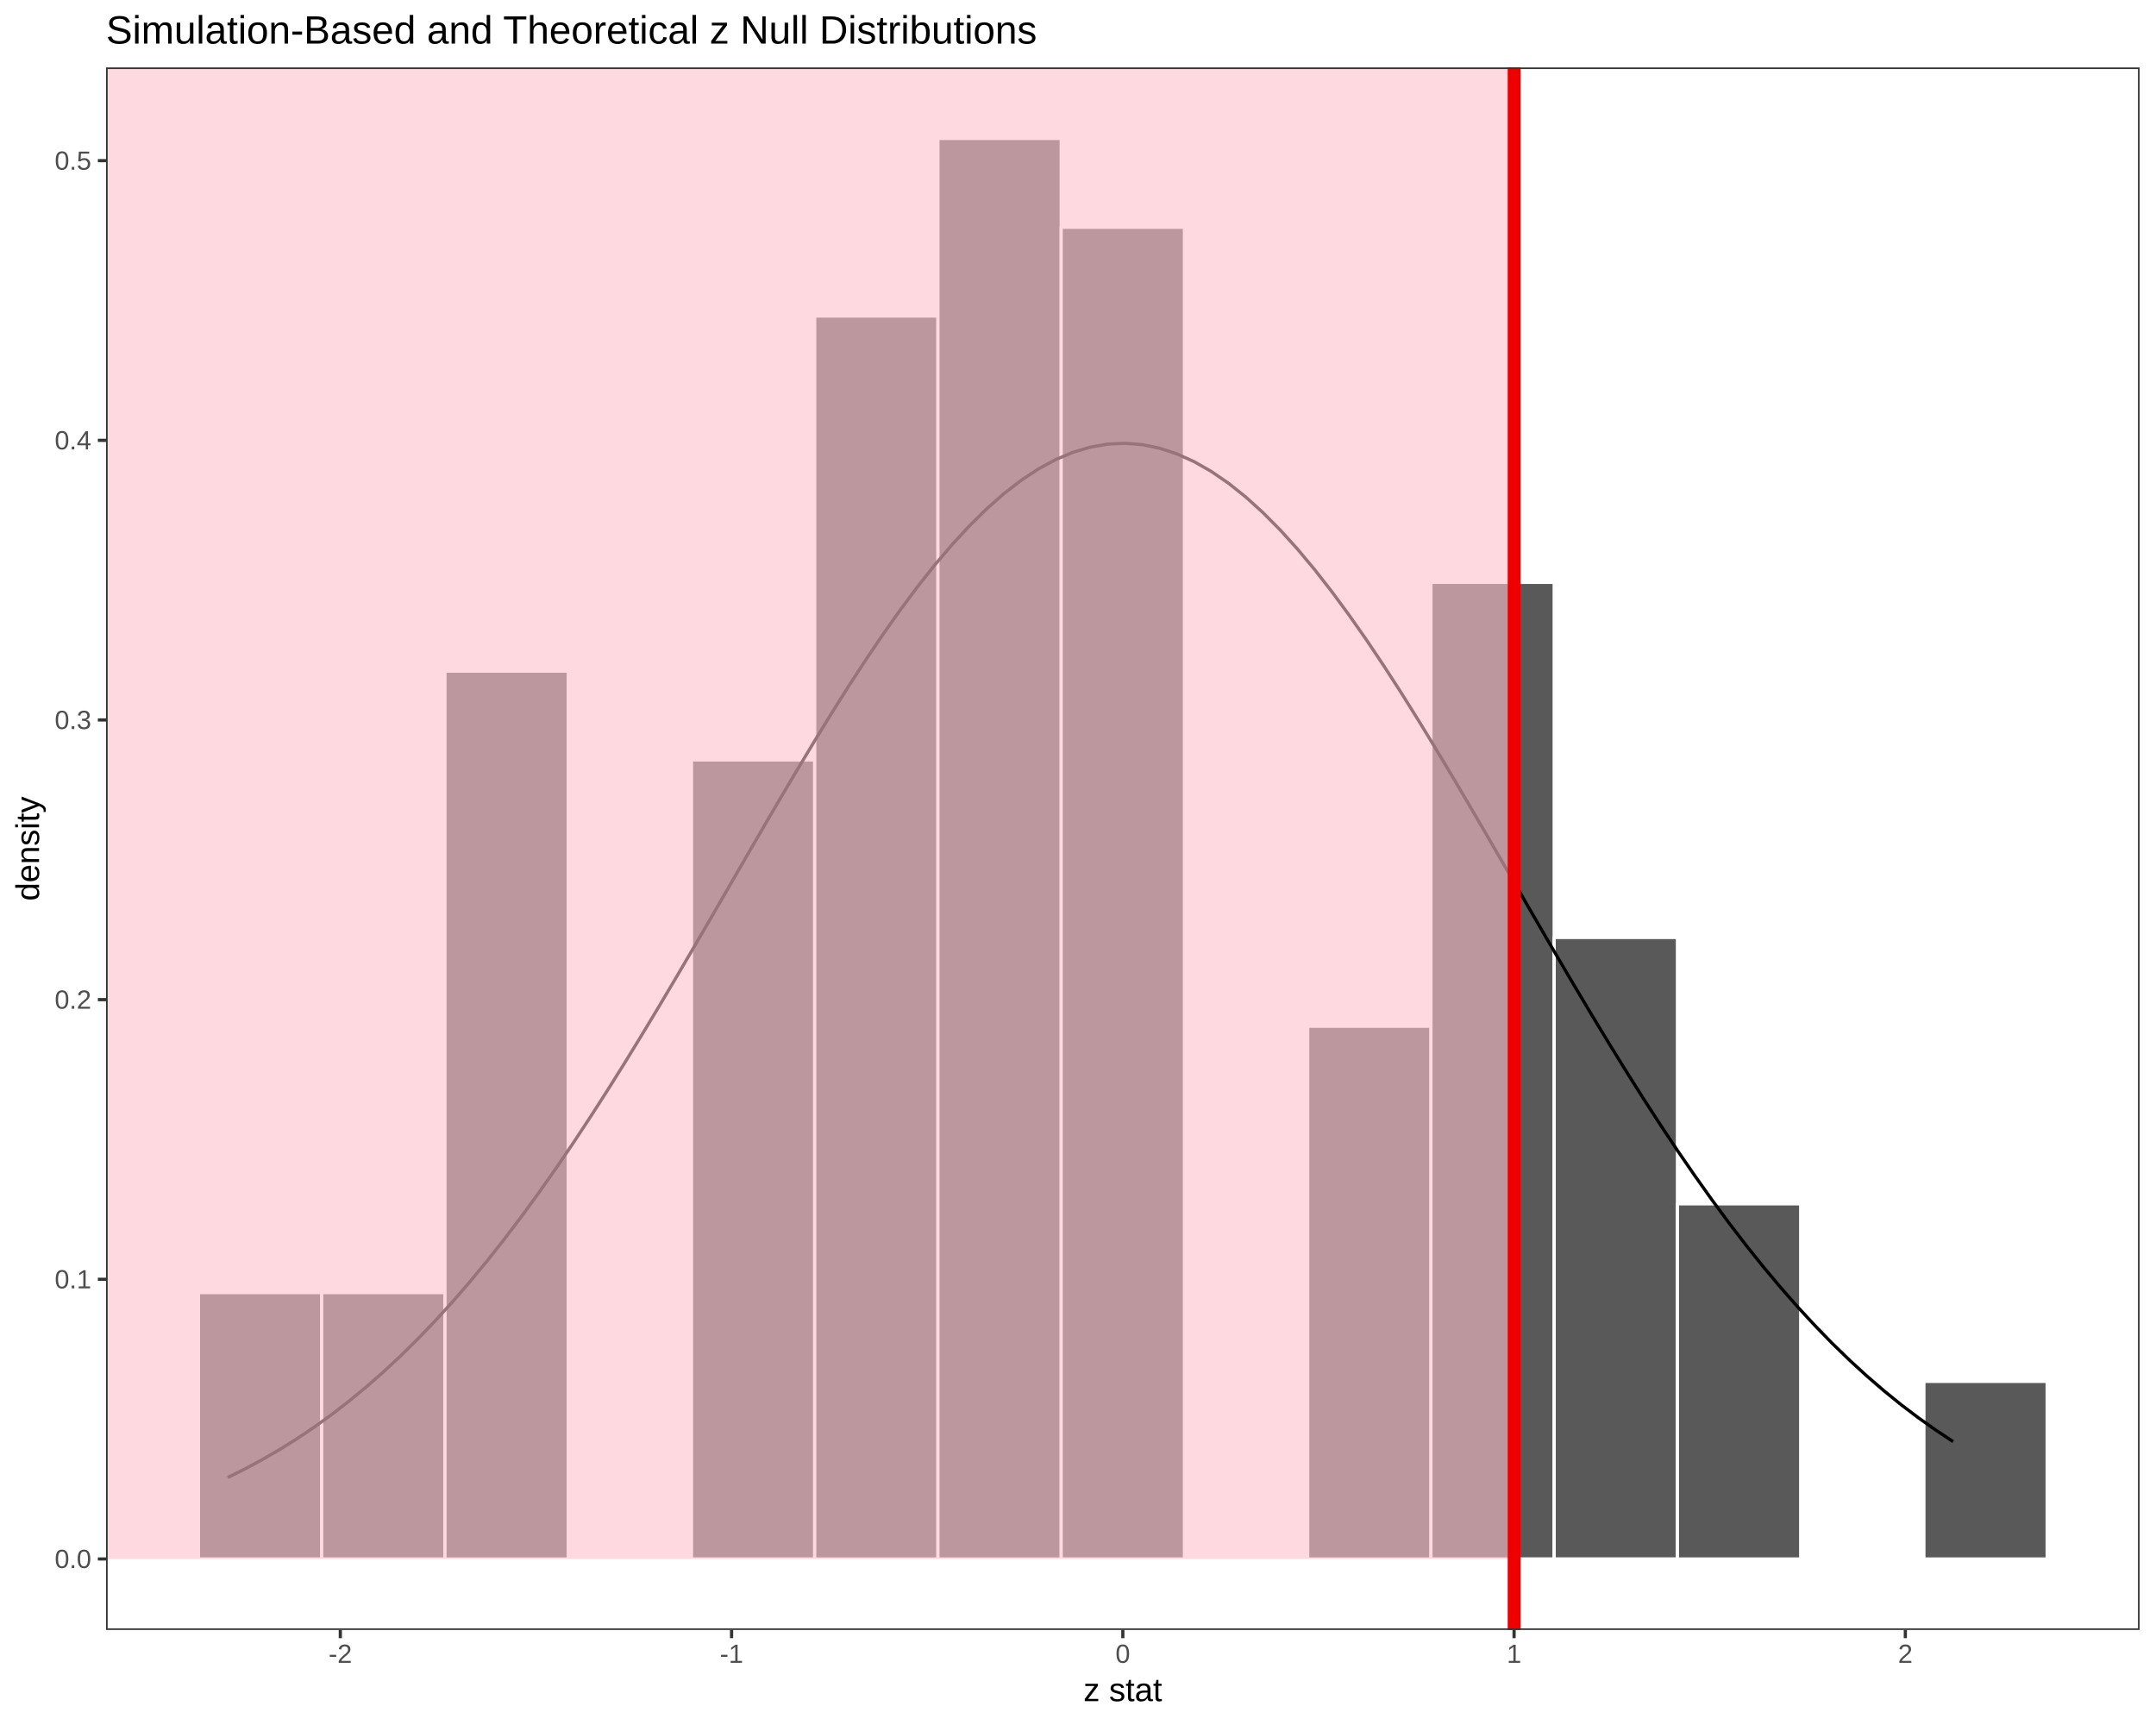
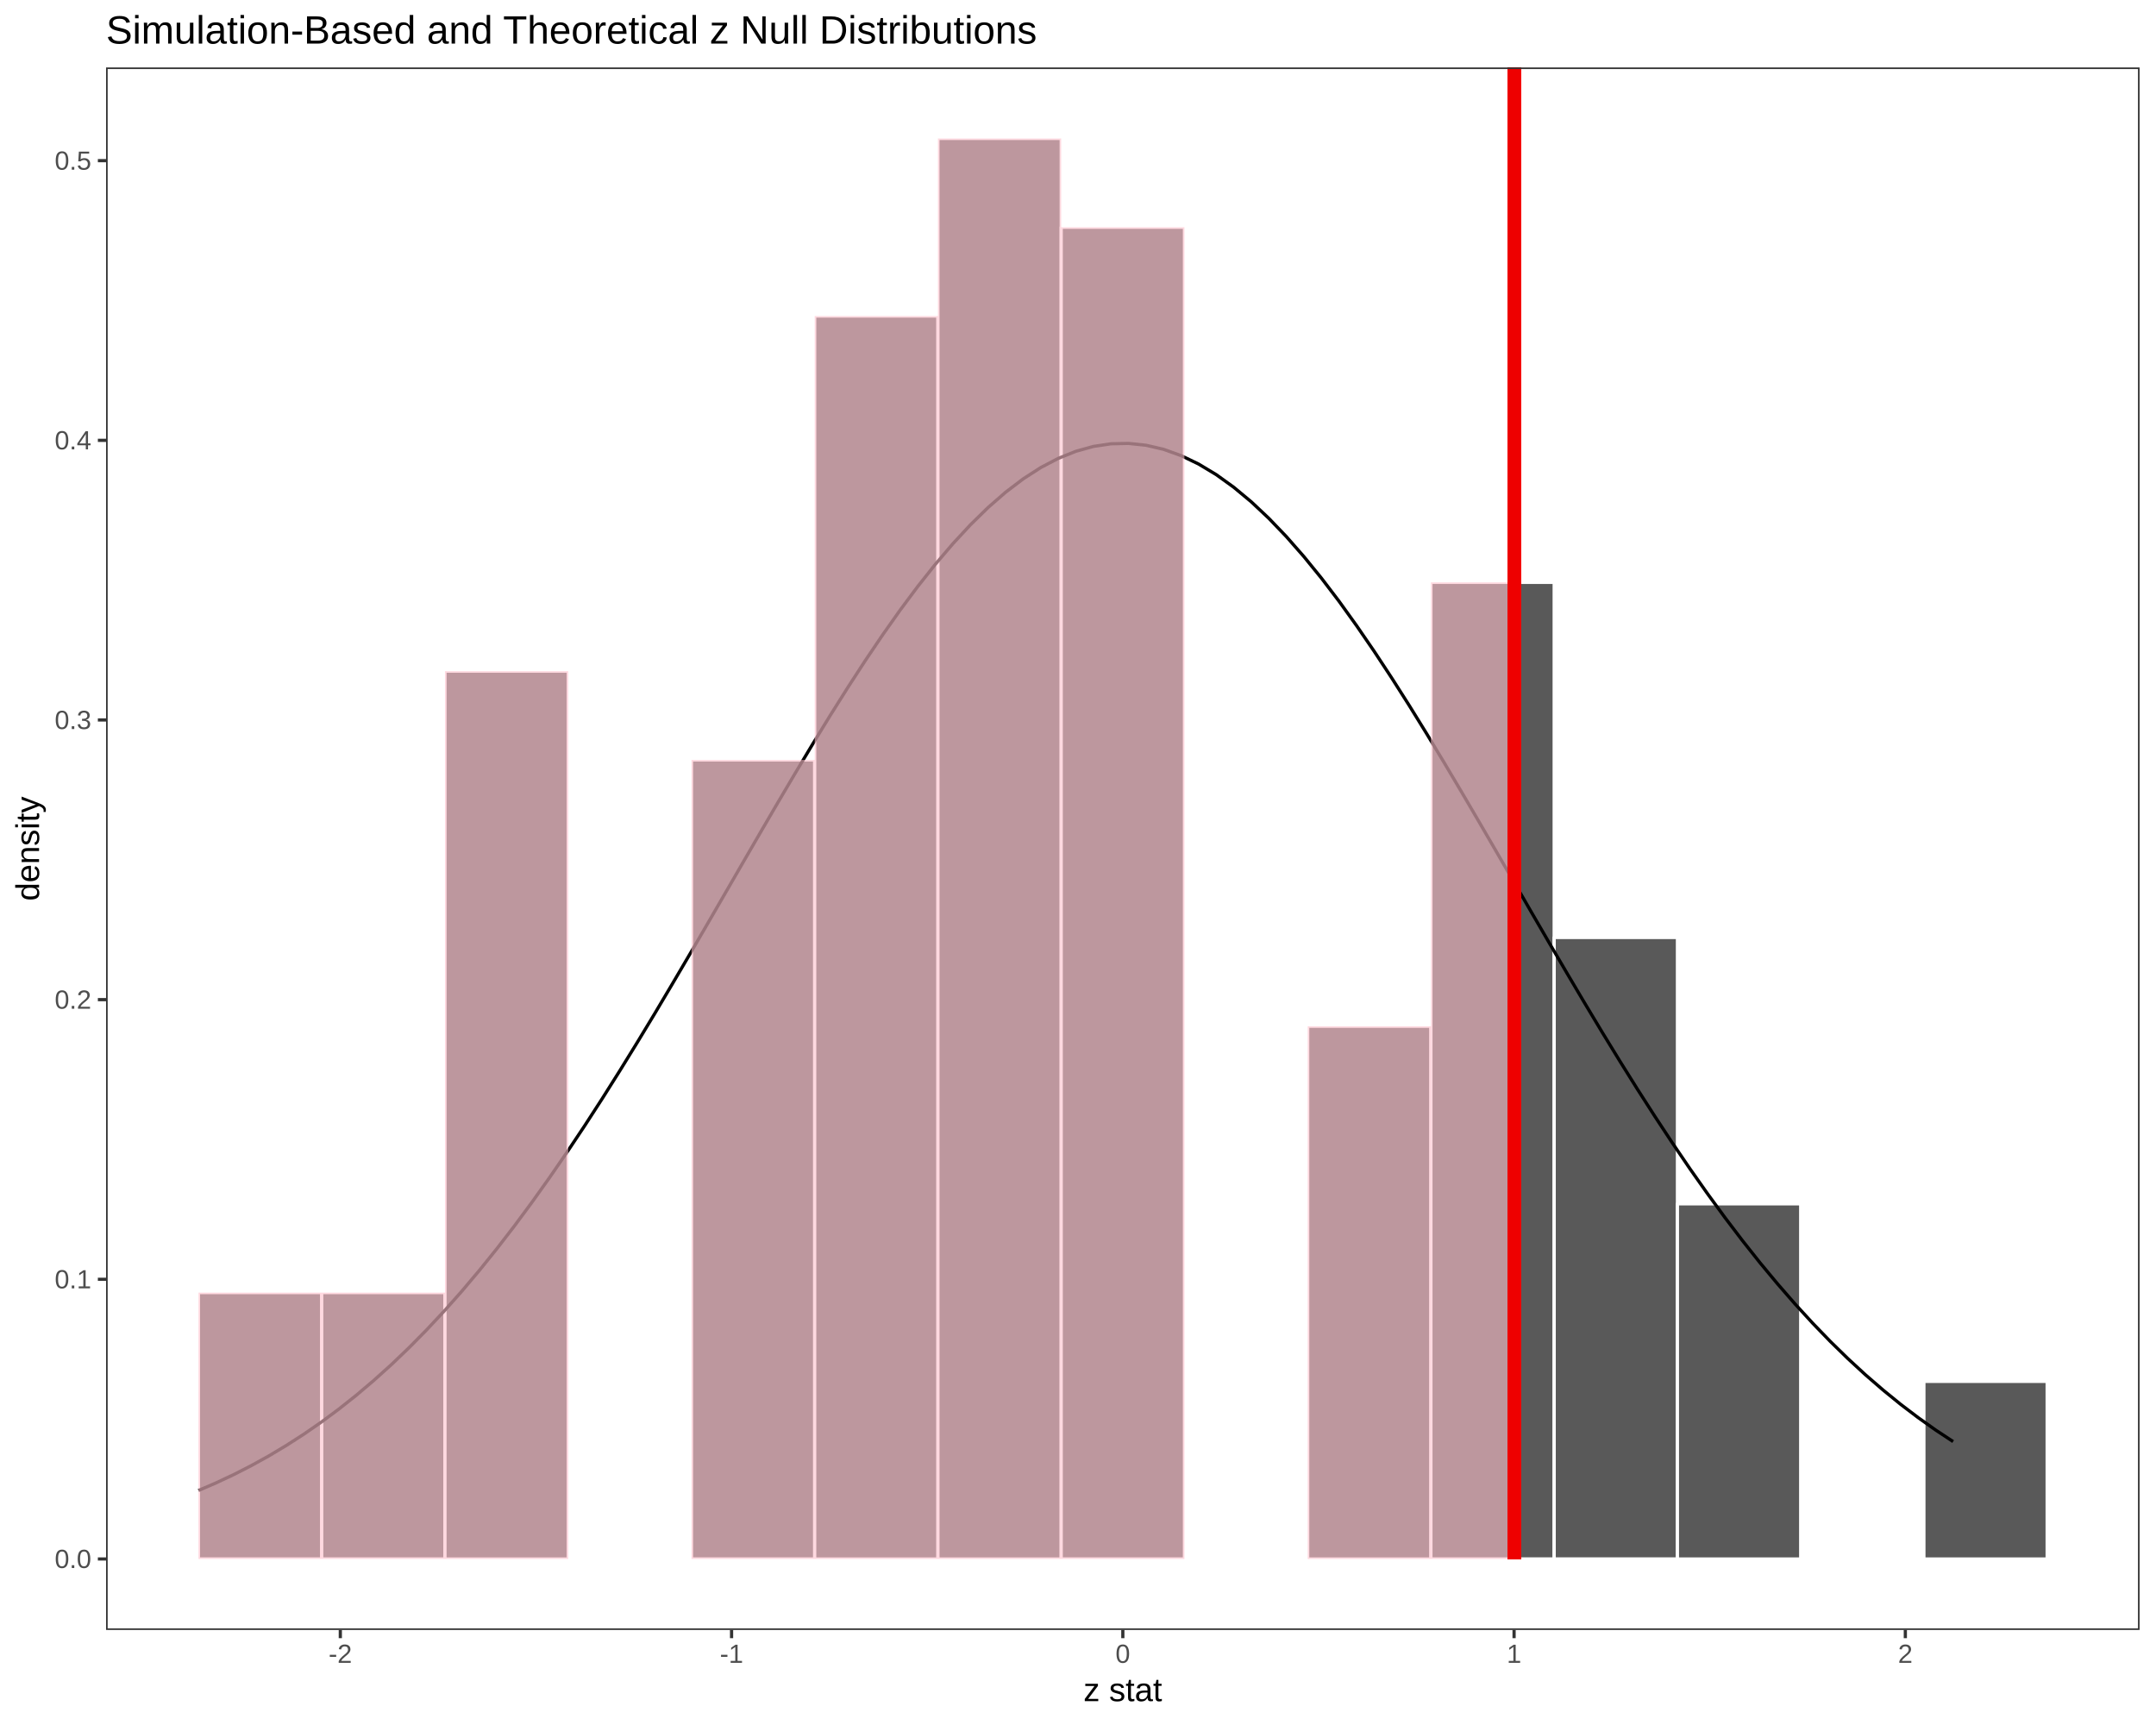
<svg xmlns="http://www.w3.org/2000/svg" viewBox="0 0 720.00 576.00">
  <defs>
    <style type="text/css">
    line, polyline, polygon, path, rect, circle {
      fill: none;
      stroke: #000000;
      stroke-linecap: round;
      stroke-linejoin: round;
      stroke-miterlimit: 10.00;
    }
  </style>
  </defs>
  <rect width="100%" height="100%" style="stroke: none; fill: #FFFFFF;" />
  <rect x="0.00" y="0.00" width="720.00" height="576.00" style="stroke-width: 1.07; stroke: #FFFFFF; fill: #FFFFFF;" />
  <defs>
    <clipPath id="cpMzUuNDJ8NzE0LjUyfDU0NC4yN3wyMi41Mg==">
      <rect x="35.42" y="22.52" width="679.10" height="521.75" />
    </clipPath>
  </defs>
  <rect x="35.42" y="22.52" width="679.10" height="521.75" style="stroke-width: 1.07; stroke: none; fill: #FFFFFF;" clip-path="url(#cpMzUuNDJ8NzE0LjUyfDU0NC4yN3wyMi41Mg==)" />
  <rect x="66.28" y="431.62" width="41.16" height="88.93" style="stroke-width: 1.07; stroke: #FFFFFF; stroke-linecap: butt; fill: #595959;" clip-path="url(#cpMzUuNDJ8NzE0LjUyfDU0NC4yN3wyMi41Mg==)" />
  <rect x="107.44" y="431.62" width="41.16" height="88.93" style="stroke-width: 1.07; stroke: #FFFFFF; stroke-linecap: butt; fill: #595959;" clip-path="url(#cpMzUuNDJ8NzE0LjUyfDU0NC4yN3wyMi41Mg==)" />
  <rect x="148.60" y="224.11" width="41.16" height="296.45" style="stroke-width: 1.07; stroke: #FFFFFF; stroke-linecap: butt; fill: #595959;" clip-path="url(#cpMzUuNDJ8NzE0LjUyfDU0NC4yN3wyMi41Mg==)" />
  <rect x="189.76" y="520.56" width="41.16" height="0.00" style="stroke-width: 1.07; stroke: #FFFFFF; stroke-linecap: butt; fill: #595959;" clip-path="url(#cpMzUuNDJ8NzE0LjUyfDU0NC4yN3wyMi41Mg==)" />
  <rect x="230.92" y="253.75" width="41.16" height="266.80" style="stroke-width: 1.07; stroke: #FFFFFF; stroke-linecap: butt; fill: #595959;" clip-path="url(#cpMzUuNDJ8NzE0LjUyfDU0NC4yN3wyMi41Mg==)" />
  <rect x="272.07" y="105.53" width="41.16" height="415.03" style="stroke-width: 1.07; stroke: #FFFFFF; stroke-linecap: butt; fill: #595959;" clip-path="url(#cpMzUuNDJ8NzE0LjUyfDU0NC4yN3wyMi41Mg==)" />
  <rect x="313.23" y="46.24" width="41.16" height="474.32" style="stroke-width: 1.07; stroke: #FFFFFF; stroke-linecap: butt; fill: #595959;" clip-path="url(#cpMzUuNDJ8NzE0LjUyfDU0NC4yN3wyMi41Mg==)" />
  <rect x="354.39" y="75.88" width="41.16" height="444.67" style="stroke-width: 1.07; stroke: #FFFFFF; stroke-linecap: butt; fill: #595959;" clip-path="url(#cpMzUuNDJ8NzE0LjUyfDU0NC4yN3wyMi41Mg==)" />
  <rect x="395.55" y="520.56" width="41.16" height="0.00" style="stroke-width: 1.07; stroke: #FFFFFF; stroke-linecap: butt; fill: #595959;" clip-path="url(#cpMzUuNDJ8NzE0LjUyfDU0NC4yN3wyMi41Mg==)" />
  <rect x="436.71" y="342.69" width="41.16" height="177.87" style="stroke-width: 1.07; stroke: #FFFFFF; stroke-linecap: butt; fill: #595959;" clip-path="url(#cpMzUuNDJ8NzE0LjUyfDU0NC4yN3wyMi41Mg==)" />
  <rect x="477.86" y="194.46" width="41.16" height="326.09" style="stroke-width: 1.07; stroke: #FFFFFF; stroke-linecap: butt; fill: #595959;" clip-path="url(#cpMzUuNDJ8NzE0LjUyfDU0NC4yN3wyMi41Mg==)" />
  <rect x="519.02" y="313.04" width="41.16" height="207.51" style="stroke-width: 1.07; stroke: #FFFFFF; stroke-linecap: butt; fill: #595959;" clip-path="url(#cpMzUuNDJ8NzE0LjUyfDU0NC4yN3wyMi41Mg==)" />
  <rect x="560.18" y="401.98" width="41.16" height="118.58" style="stroke-width: 1.07; stroke: #FFFFFF; stroke-linecap: butt; fill: #595959;" clip-path="url(#cpMzUuNDJ8NzE0LjUyfDU0NC4yN3wyMi41Mg==)" />
  <rect x="601.34" y="520.56" width="41.16" height="0.00" style="stroke-width: 1.07; stroke: #FFFFFF; stroke-linecap: butt; fill: #595959;" clip-path="url(#cpMzUuNDJ8NzE0LjUyfDU0NC4yN3wyMi41Mg==)" />
  <rect x="642.49" y="461.27" width="41.16" height="59.29" style="stroke-width: 1.07; stroke: #FFFFFF; stroke-linecap: butt; fill: #595959;" clip-path="url(#cpMzUuNDJ8NzE0LjUyfDU0NC4yN3wyMi41Mg==)" />
-   <polyline points="76.04,493.36 81.80,490.50 87.56,487.40 93.32,484.06 99.09,480.46 104.85,476.59 110.61,472.44 116.37,468.00 122.13,463.27 127.90,458.22 133.66,452.87 139.42,447.19 145.18,441.20 150.95,434.89 156.71,428.25 162.47,421.29 168.23,414.01 173.99,406.42 179.76,398.53 185.52,390.34 191.28,381.88 197.04,373.15 202.80,364.18 208.57,354.99 214.33,345.59 220.09,336.03 225.85,326.31 231.61,316.48 237.38,306.58 243.14,296.62 248.90,286.66 254.66,276.73 260.42,266.87 266.19,257.13 271.95,247.55 277.71,238.16 283.47,229.02 289.24,220.17 295.00,211.65 300.76,203.51 306.52,195.78 312.28,188.52 318.05,181.75 323.81,175.51 329.57,169.84 335.33,164.77 341.09,160.33 346.86,156.54 352.62,153.43 358.38,151.01 364.14,149.30 369.90,148.30 375.67,148.02 381.43,148.47 387.19,149.65 392.95,151.53 398.72,154.12 404.48,157.40 410.24,161.35 416.00,165.94 421.76,171.16 427.53,176.97 433.29,183.34 439.05,190.23 444.81,197.62 450.57,205.45 456.34,213.68 462.10,222.29 467.86,231.21 473.62,240.42 479.38,249.85 485.15,259.48 490.91,269.26 496.67,279.13 502.43,289.08 508.20,299.04 513.96,308.98 519.72,318.88 525.48,328.68 531.24,338.36 537.01,347.89 542.77,357.24 548.53,366.38 554.29,375.29 560.05,383.96 565.82,392.35 571.58,400.47 577.34,408.29 583.10,415.80 588.86,423.00 594.63,429.89 600.39,436.45 606.15,442.68 611.91,448.60 617.67,454.19 623.44,459.47 629.20,464.44 634.96,469.11 640.72,473.47 646.49,477.55 652.25,481.36 " style="stroke-width: 1.07; stroke-linecap: butt;" clip-path="url(#cpMzUuNDJ8NzE0LjUyfDU0NC4yN3wyMi41Mg==)" />
-   <rect x="35.42" y="22.52" width="470.21" height="498.03" style="stroke-width: 1.07; stroke: none; stroke-linecap: butt; fill: #FFC0CB; fill-opacity: 0.60;" clip-path="url(#cpMzUuNDJ8NzE0LjUyfDU0NC4yN3wyMi41Mg==)" />
-   <line x1="505.63" y1="544.27" x2="505.63" y2="22.52" style="stroke-width: 4.27; stroke: #EE0000; stroke-linecap: butt;" clip-path="url(#cpMzUuNDJ8NzE0LjUyfDU0NC4yN3wyMi41Mg==)" />
+   <polyline points="66.28,497.69 72.14,495.16 78.00,492.41 83.86,489.42 89.72,486.18 95.58,482.68 101.44,478.91 107.30,474.86 113.16,470.51 119.02,465.86 124.88,460.90 130.74,455.62 136.60,450.01 142.46,444.07 148.32,437.80 154.18,431.20 160.04,424.26 165.90,416.99 171.76,409.40 177.62,401.49 183.48,393.27 189.34,384.76 195.20,375.98 201.06,366.93 206.92,357.64 212.78,348.14 218.64,338.46 224.49,328.61 230.35,318.64 236.21,308.58 242.07,298.46 247.93,288.33 253.79,278.23 259.65,268.19 265.51,258.27 271.37,248.50 277.23,238.93 283.09,229.62 288.95,220.60 294.81,211.92 300.67,203.63 306.53,195.77 312.39,188.39 318.25,181.52 324.11,175.20 329.97,169.47 335.83,164.36 341.69,159.91 347.55,156.13 353.41,153.06 359.27,150.70 365.13,149.07 370.99,148.19 376.84,148.06 382.70,148.67 388.56,150.03 394.42,152.13 400.28,154.95 406.14,158.47 412.00,162.69 417.86,167.56 423.72,173.07 429.58,179.18 435.44,185.86 441.30,193.06 447.16,200.75 453.02,208.90 458.88,217.44 464.74,226.34 470.60,235.55 476.46,245.03 482.32,254.73 488.18,264.61 494.04,274.61 499.90,284.70 505.76,294.82 511.62,304.95 517.48,315.03 523.34,325.04 529.20,334.94 535.05,344.68 540.91,354.25 546.77,363.62 552.63,372.75 558.49,381.64 564.35,390.25 570.21,398.57 576.07,406.59 581.93,414.30 587.79,421.69 593.65,428.74 599.51,435.47 605.37,441.86 611.23,447.92 617.09,453.64 622.95,459.04 628.81,464.11 634.67,468.88 640.53,473.33 646.39,477.49 652.25,481.36 " style="stroke-width: 1.07; stroke-linecap: butt;" clip-path="url(#cpMzUuNDJ8NzE0LjUyfDU0NC4yN3wyMi41Mg==)" />
+   <polygon points="66.28,520.56 66.29,431.62 107.44,431.62 107.44,520.56 107.44,520.56 107.44,431.62 148.60,431.62 148.60,520.56 148.60,520.56 148.60,224.11 189.76,224.11 189.76,520.56 189.76,520.56 189.76,520.56 230.92,520.56 230.92,520.56 230.92,520.56 230.92,253.75 272.07,253.75 272.07,520.56 272.07,520.56 272.07,105.53 313.23,105.53 313.23,520.56 313.23,520.56 313.23,46.24 354.39,46.24 354.39,520.56 354.39,520.56 354.39,75.88 395.55,75.88 395.55,520.56 395.55,520.56 395.55,520.56 436.70,520.56 436.71,520.56 436.71,520.56 436.71,342.69 477.86,342.69 477.86,520.56 477.86,520.56 477.86,194.46 505.63,194.46 505.63,520.56 477.86,520.56 477.86,520.56 477.86,520.56 477.86,520.56 436.71,520.56 436.71,520.56 436.71,520.56 436.70,520.56 395.55,520.56 395.55,520.56 395.55,520.56 395.55,520.56 354.39,520.56 354.39,520.56 354.39,520.56 354.39,520.56 313.23,520.56 313.23,520.56 313.23,520.56 313.23,520.56 272.07,520.56 272.07,520.56 272.07,520.56 272.07,520.56 230.92,520.56 230.92,520.56 230.92,520.56 230.92,520.56 189.76,520.56 189.76,520.56 189.76,520.56 189.76,520.56 148.60,520.56 148.60,520.56 148.60,520.56 148.60,520.56 107.44,520.56 107.44,520.56 107.44,520.56 107.44,520.56 66.29,520.56 66.28,520.56 " style="stroke-width: 1.07; stroke: none; fill: #FFC0CB; fill-opacity: 0.60;" clip-path="url(#cpMzUuNDJ8NzE0LjUyfDU0NC4yN3wyMi41Mg==)" />
+   <line x1="505.63" y1="520.56" x2="505.63" y2="22.52" style="stroke-width: 4.27; stroke: #EE0000; stroke-linecap: butt;" clip-path="url(#cpMzUuNDJ8NzE0LjUyfDU0NC4yN3wyMi41Mg==)" />
+   <line x1="505.63" y1="520.56" x2="505.63" y2="22.52" style="stroke-width: 4.27; stroke: #EE0000; stroke-linecap: butt;" clip-path="url(#cpMzUuNDJ8NzE0LjUyfDU0NC4yN3wyMi41Mg==)" />
+   <line x1="505.63" y1="520.56" x2="505.63" y2="22.52" style="stroke-width: 4.27; stroke: #EE0000; stroke-linecap: butt;" clip-path="url(#cpMzUuNDJ8NzE0LjUyfDU0NC4yN3wyMi41Mg==)" />
+   <line x1="505.63" y1="520.56" x2="505.63" y2="22.52" style="stroke-width: 4.27; stroke: #EE0000; stroke-linecap: butt;" clip-path="url(#cpMzUuNDJ8NzE0LjUyfDU0NC4yN3wyMi41Mg==)" />
+   <line x1="505.63" y1="520.56" x2="505.63" y2="22.52" style="stroke-width: 4.27; stroke: #EE0000; stroke-linecap: butt;" clip-path="url(#cpMzUuNDJ8NzE0LjUyfDU0NC4yN3wyMi41Mg==)" />
+   <line x1="505.63" y1="520.56" x2="505.63" y2="22.52" style="stroke-width: 4.27; stroke: #EE0000; stroke-linecap: butt;" clip-path="url(#cpMzUuNDJ8NzE0LjUyfDU0NC4yN3wyMi41Mg==)" />
+   <line x1="505.63" y1="520.56" x2="505.63" y2="22.52" style="stroke-width: 4.27; stroke: #EE0000; stroke-linecap: butt;" clip-path="url(#cpMzUuNDJ8NzE0LjUyfDU0NC4yN3wyMi41Mg==)" />
+   <line x1="505.63" y1="520.56" x2="505.63" y2="22.52" style="stroke-width: 4.27; stroke: #EE0000; stroke-linecap: butt;" clip-path="url(#cpMzUuNDJ8NzE0LjUyfDU0NC4yN3wyMi41Mg==)" />
+   <line x1="505.63" y1="520.56" x2="505.63" y2="22.52" style="stroke-width: 4.27; stroke: #EE0000; stroke-linecap: butt;" clip-path="url(#cpMzUuNDJ8NzE0LjUyfDU0NC4yN3wyMi41Mg==)" />
+   <line x1="505.63" y1="520.56" x2="505.63" y2="22.52" style="stroke-width: 4.27; stroke: #EE0000; stroke-linecap: butt;" clip-path="url(#cpMzUuNDJ8NzE0LjUyfDU0NC4yN3wyMi41Mg==)" />
+   <line x1="505.63" y1="520.56" x2="505.63" y2="22.52" style="stroke-width: 4.27; stroke: #EE0000; stroke-linecap: butt;" clip-path="url(#cpMzUuNDJ8NzE0LjUyfDU0NC4yN3wyMi41Mg==)" />
+   <line x1="505.63" y1="520.56" x2="505.63" y2="22.52" style="stroke-width: 4.27; stroke: #EE0000; stroke-linecap: butt;" clip-path="url(#cpMzUuNDJ8NzE0LjUyfDU0NC4yN3wyMi41Mg==)" />
+   <line x1="505.63" y1="520.56" x2="505.63" y2="22.52" style="stroke-width: 4.27; stroke: #EE0000; stroke-linecap: butt;" clip-path="url(#cpMzUuNDJ8NzE0LjUyfDU0NC4yN3wyMi41Mg==)" />
+   <line x1="505.63" y1="520.56" x2="505.63" y2="22.52" style="stroke-width: 4.27; stroke: #EE0000; stroke-linecap: butt;" clip-path="url(#cpMzUuNDJ8NzE0LjUyfDU0NC4yN3wyMi41Mg==)" />
+   <line x1="505.63" y1="520.56" x2="505.63" y2="22.52" style="stroke-width: 4.27; stroke: #EE0000; stroke-linecap: butt;" clip-path="url(#cpMzUuNDJ8NzE0LjUyfDU0NC4yN3wyMi41Mg==)" />
+   <line x1="505.63" y1="520.56" x2="505.63" y2="22.52" style="stroke-width: 4.27; stroke: #EE0000; stroke-linecap: butt;" clip-path="url(#cpMzUuNDJ8NzE0LjUyfDU0NC4yN3wyMi41Mg==)" />
+   <line x1="505.63" y1="520.56" x2="505.63" y2="22.52" style="stroke-width: 4.27; stroke: #EE0000; stroke-linecap: butt;" clip-path="url(#cpMzUuNDJ8NzE0LjUyfDU0NC4yN3wyMi41Mg==)" />
+   <line x1="505.63" y1="520.56" x2="505.63" y2="22.52" style="stroke-width: 4.27; stroke: #EE0000; stroke-linecap: butt;" clip-path="url(#cpMzUuNDJ8NzE0LjUyfDU0NC4yN3wyMi41Mg==)" />
+   <line x1="505.63" y1="520.56" x2="505.63" y2="22.52" style="stroke-width: 4.27; stroke: #EE0000; stroke-linecap: butt;" clip-path="url(#cpMzUuNDJ8NzE0LjUyfDU0NC4yN3wyMi41Mg==)" />
+   <line x1="505.63" y1="520.56" x2="505.63" y2="22.52" style="stroke-width: 4.27; stroke: #EE0000; stroke-linecap: butt;" clip-path="url(#cpMzUuNDJ8NzE0LjUyfDU0NC4yN3wyMi41Mg==)" />
+   <line x1="505.63" y1="520.56" x2="505.63" y2="22.52" style="stroke-width: 4.27; stroke: #EE0000; stroke-linecap: butt;" clip-path="url(#cpMzUuNDJ8NzE0LjUyfDU0NC4yN3wyMi41Mg==)" />
+   <line x1="505.63" y1="520.56" x2="505.63" y2="22.52" style="stroke-width: 4.27; stroke: #EE0000; stroke-linecap: butt;" clip-path="url(#cpMzUuNDJ8NzE0LjUyfDU0NC4yN3wyMi41Mg==)" />
+   <line x1="505.63" y1="520.56" x2="505.63" y2="22.52" style="stroke-width: 4.27; stroke: #EE0000; stroke-linecap: butt;" clip-path="url(#cpMzUuNDJ8NzE0LjUyfDU0NC4yN3wyMi41Mg==)" />
+   <line x1="505.63" y1="520.56" x2="505.63" y2="22.52" style="stroke-width: 4.27; stroke: #EE0000; stroke-linecap: butt;" clip-path="url(#cpMzUuNDJ8NzE0LjUyfDU0NC4yN3wyMi41Mg==)" />
+   <line x1="505.63" y1="520.56" x2="505.63" y2="22.52" style="stroke-width: 4.27; stroke: #EE0000; stroke-linecap: butt;" clip-path="url(#cpMzUuNDJ8NzE0LjUyfDU0NC4yN3wyMi41Mg==)" />
+   <line x1="505.63" y1="520.56" x2="505.63" y2="22.52" style="stroke-width: 4.27; stroke: #EE0000; stroke-linecap: butt;" clip-path="url(#cpMzUuNDJ8NzE0LjUyfDU0NC4yN3wyMi41Mg==)" />
+   <line x1="505.63" y1="520.56" x2="505.63" y2="22.52" style="stroke-width: 4.27; stroke: #EE0000; stroke-linecap: butt;" clip-path="url(#cpMzUuNDJ8NzE0LjUyfDU0NC4yN3wyMi41Mg==)" />
+   <line x1="505.63" y1="520.56" x2="505.63" y2="22.52" style="stroke-width: 4.27; stroke: #EE0000; stroke-linecap: butt;" clip-path="url(#cpMzUuNDJ8NzE0LjUyfDU0NC4yN3wyMi41Mg==)" />
+   <line x1="505.63" y1="520.56" x2="505.63" y2="22.52" style="stroke-width: 4.27; stroke: #EE0000; stroke-linecap: butt;" clip-path="url(#cpMzUuNDJ8NzE0LjUyfDU0NC4yN3wyMi41Mg==)" />
+   <line x1="505.63" y1="520.56" x2="505.63" y2="22.52" style="stroke-width: 4.27; stroke: #EE0000; stroke-linecap: butt;" clip-path="url(#cpMzUuNDJ8NzE0LjUyfDU0NC4yN3wyMi41Mg==)" />
+   <line x1="505.63" y1="520.56" x2="505.63" y2="22.52" style="stroke-width: 4.27; stroke: #EE0000; stroke-linecap: butt;" clip-path="url(#cpMzUuNDJ8NzE0LjUyfDU0NC4yN3wyMi41Mg==)" />
+   <line x1="505.63" y1="520.56" x2="505.63" y2="22.52" style="stroke-width: 4.27; stroke: #EE0000; stroke-linecap: butt;" clip-path="url(#cpMzUuNDJ8NzE0LjUyfDU0NC4yN3wyMi41Mg==)" />
+   <line x1="505.63" y1="520.56" x2="505.63" y2="22.52" style="stroke-width: 4.27; stroke: #EE0000; stroke-linecap: butt;" clip-path="url(#cpMzUuNDJ8NzE0LjUyfDU0NC4yN3wyMi41Mg==)" />
+   <line x1="505.63" y1="520.56" x2="505.63" y2="22.52" style="stroke-width: 4.27; stroke: #EE0000; stroke-linecap: butt;" clip-path="url(#cpMzUuNDJ8NzE0LjUyfDU0NC4yN3wyMi41Mg==)" />
+   <line x1="505.63" y1="520.56" x2="505.63" y2="22.52" style="stroke-width: 4.27; stroke: #EE0000; stroke-linecap: butt;" clip-path="url(#cpMzUuNDJ8NzE0LjUyfDU0NC4yN3wyMi41Mg==)" />
+   <line x1="505.63" y1="520.56" x2="505.63" y2="22.52" style="stroke-width: 4.27; stroke: #EE0000; stroke-linecap: butt;" clip-path="url(#cpMzUuNDJ8NzE0LjUyfDU0NC4yN3wyMi41Mg==)" />
+   <line x1="505.63" y1="520.56" x2="505.63" y2="22.52" style="stroke-width: 4.27; stroke: #EE0000; stroke-linecap: butt;" clip-path="url(#cpMzUuNDJ8NzE0LjUyfDU0NC4yN3wyMi41Mg==)" />
+   <line x1="505.63" y1="520.56" x2="505.63" y2="22.52" style="stroke-width: 4.27; stroke: #EE0000; stroke-linecap: butt;" clip-path="url(#cpMzUuNDJ8NzE0LjUyfDU0NC4yN3wyMi41Mg==)" />
+   <line x1="505.63" y1="520.56" x2="505.63" y2="22.52" style="stroke-width: 4.27; stroke: #EE0000; stroke-linecap: butt;" clip-path="url(#cpMzUuNDJ8NzE0LjUyfDU0NC4yN3wyMi41Mg==)" />
+   <line x1="505.63" y1="520.56" x2="505.63" y2="22.52" style="stroke-width: 4.27; stroke: #EE0000; stroke-linecap: butt;" clip-path="url(#cpMzUuNDJ8NzE0LjUyfDU0NC4yN3wyMi41Mg==)" />
+   <line x1="505.63" y1="520.56" x2="505.63" y2="22.52" style="stroke-width: 4.27; stroke: #EE0000; stroke-linecap: butt;" clip-path="url(#cpMzUuNDJ8NzE0LjUyfDU0NC4yN3wyMi41Mg==)" />
+   <line x1="505.63" y1="520.56" x2="505.63" y2="22.52" style="stroke-width: 4.27; stroke: #EE0000; stroke-linecap: butt;" clip-path="url(#cpMzUuNDJ8NzE0LjUyfDU0NC4yN3wyMi41Mg==)" />
+   <line x1="505.63" y1="520.56" x2="505.63" y2="22.52" style="stroke-width: 4.27; stroke: #EE0000; stroke-linecap: butt;" clip-path="url(#cpMzUuNDJ8NzE0LjUyfDU0NC4yN3wyMi41Mg==)" />
+   <line x1="505.63" y1="520.56" x2="505.63" y2="22.52" style="stroke-width: 4.27; stroke: #EE0000; stroke-linecap: butt;" clip-path="url(#cpMzUuNDJ8NzE0LjUyfDU0NC4yN3wyMi41Mg==)" />
+   <line x1="505.63" y1="520.56" x2="505.63" y2="22.52" style="stroke-width: 4.27; stroke: #EE0000; stroke-linecap: butt;" clip-path="url(#cpMzUuNDJ8NzE0LjUyfDU0NC4yN3wyMi41Mg==)" />
+   <line x1="505.63" y1="520.56" x2="505.63" y2="22.52" style="stroke-width: 4.27; stroke: #EE0000; stroke-linecap: butt;" clip-path="url(#cpMzUuNDJ8NzE0LjUyfDU0NC4yN3wyMi41Mg==)" />
+   <line x1="505.63" y1="520.56" x2="505.63" y2="22.52" style="stroke-width: 4.27; stroke: #EE0000; stroke-linecap: butt;" clip-path="url(#cpMzUuNDJ8NzE0LjUyfDU0NC4yN3wyMi41Mg==)" />
+   <line x1="505.63" y1="520.56" x2="505.63" y2="22.52" style="stroke-width: 4.27; stroke: #EE0000; stroke-linecap: butt;" clip-path="url(#cpMzUuNDJ8NzE0LjUyfDU0NC4yN3wyMi41Mg==)" />
+   <line x1="505.63" y1="520.56" x2="505.63" y2="22.52" style="stroke-width: 4.27; stroke: #EE0000; stroke-linecap: butt;" clip-path="url(#cpMzUuNDJ8NzE0LjUyfDU0NC4yN3wyMi41Mg==)" />
+   <line x1="505.63" y1="520.56" x2="505.63" y2="22.52" style="stroke-width: 4.27; stroke: #EE0000; stroke-linecap: butt;" clip-path="url(#cpMzUuNDJ8NzE0LjUyfDU0NC4yN3wyMi41Mg==)" />
+   <line x1="505.63" y1="520.56" x2="505.63" y2="22.52" style="stroke-width: 4.27; stroke: #EE0000; stroke-linecap: butt;" clip-path="url(#cpMzUuNDJ8NzE0LjUyfDU0NC4yN3wyMi41Mg==)" />
+   <line x1="505.63" y1="520.56" x2="505.63" y2="22.52" style="stroke-width: 4.27; stroke: #EE0000; stroke-linecap: butt;" clip-path="url(#cpMzUuNDJ8NzE0LjUyfDU0NC4yN3wyMi41Mg==)" />
+   <line x1="505.63" y1="520.56" x2="505.63" y2="22.52" style="stroke-width: 4.27; stroke: #EE0000; stroke-linecap: butt;" clip-path="url(#cpMzUuNDJ8NzE0LjUyfDU0NC4yN3wyMi41Mg==)" />
+   <line x1="505.63" y1="520.56" x2="505.63" y2="22.52" style="stroke-width: 4.27; stroke: #EE0000; stroke-linecap: butt;" clip-path="url(#cpMzUuNDJ8NzE0LjUyfDU0NC4yN3wyMi41Mg==)" />
+   <line x1="505.63" y1="520.56" x2="505.63" y2="22.52" style="stroke-width: 4.27; stroke: #EE0000; stroke-linecap: butt;" clip-path="url(#cpMzUuNDJ8NzE0LjUyfDU0NC4yN3wyMi41Mg==)" />
+   <line x1="505.63" y1="520.56" x2="505.63" y2="22.52" style="stroke-width: 4.27; stroke: #EE0000; stroke-linecap: butt;" clip-path="url(#cpMzUuNDJ8NzE0LjUyfDU0NC4yN3wyMi41Mg==)" />
+   <line x1="505.63" y1="520.56" x2="505.63" y2="22.52" style="stroke-width: 4.27; stroke: #EE0000; stroke-linecap: butt;" clip-path="url(#cpMzUuNDJ8NzE0LjUyfDU0NC4yN3wyMi41Mg==)" />
+   <line x1="505.63" y1="520.56" x2="505.63" y2="22.52" style="stroke-width: 4.27; stroke: #EE0000; stroke-linecap: butt;" clip-path="url(#cpMzUuNDJ8NzE0LjUyfDU0NC4yN3wyMi41Mg==)" />
+   <line x1="505.63" y1="520.56" x2="505.63" y2="22.52" style="stroke-width: 4.27; stroke: #EE0000; stroke-linecap: butt;" clip-path="url(#cpMzUuNDJ8NzE0LjUyfDU0NC4yN3wyMi41Mg==)" />
+   <line x1="505.63" y1="520.56" x2="505.63" y2="22.52" style="stroke-width: 4.27; stroke: #EE0000; stroke-linecap: butt;" clip-path="url(#cpMzUuNDJ8NzE0LjUyfDU0NC4yN3wyMi41Mg==)" />
+   <line x1="505.63" y1="520.56" x2="505.63" y2="22.52" style="stroke-width: 4.27; stroke: #EE0000; stroke-linecap: butt;" clip-path="url(#cpMzUuNDJ8NzE0LjUyfDU0NC4yN3wyMi41Mg==)" />
+   <line x1="505.63" y1="520.56" x2="505.63" y2="22.52" style="stroke-width: 4.27; stroke: #EE0000; stroke-linecap: butt;" clip-path="url(#cpMzUuNDJ8NzE0LjUyfDU0NC4yN3wyMi41Mg==)" />
+   <line x1="505.63" y1="520.56" x2="505.63" y2="22.52" style="stroke-width: 4.27; stroke: #EE0000; stroke-linecap: butt;" clip-path="url(#cpMzUuNDJ8NzE0LjUyfDU0NC4yN3wyMi41Mg==)" />
+   <line x1="505.63" y1="520.56" x2="505.63" y2="22.52" style="stroke-width: 4.27; stroke: #EE0000; stroke-linecap: butt;" clip-path="url(#cpMzUuNDJ8NzE0LjUyfDU0NC4yN3wyMi41Mg==)" />
+   <line x1="505.63" y1="520.56" x2="505.63" y2="22.52" style="stroke-width: 4.27; stroke: #EE0000; stroke-linecap: butt;" clip-path="url(#cpMzUuNDJ8NzE0LjUyfDU0NC4yN3wyMi41Mg==)" />
+   <line x1="505.63" y1="520.56" x2="505.63" y2="22.52" style="stroke-width: 4.27; stroke: #EE0000; stroke-linecap: butt;" clip-path="url(#cpMzUuNDJ8NzE0LjUyfDU0NC4yN3wyMi41Mg==)" />
+   <line x1="505.63" y1="520.56" x2="505.63" y2="22.52" style="stroke-width: 4.27; stroke: #EE0000; stroke-linecap: butt;" clip-path="url(#cpMzUuNDJ8NzE0LjUyfDU0NC4yN3wyMi41Mg==)" />
+   <line x1="505.63" y1="520.56" x2="505.63" y2="22.52" style="stroke-width: 4.27; stroke: #EE0000; stroke-linecap: butt;" clip-path="url(#cpMzUuNDJ8NzE0LjUyfDU0NC4yN3wyMi41Mg==)" />
+   <line x1="505.63" y1="520.56" x2="505.63" y2="22.52" style="stroke-width: 4.27; stroke: #EE0000; stroke-linecap: butt;" clip-path="url(#cpMzUuNDJ8NzE0LjUyfDU0NC4yN3wyMi41Mg==)" />
+   <line x1="505.63" y1="520.56" x2="505.63" y2="22.52" style="stroke-width: 4.27; stroke: #EE0000; stroke-linecap: butt;" clip-path="url(#cpMzUuNDJ8NzE0LjUyfDU0NC4yN3wyMi41Mg==)" />
+   <line x1="505.63" y1="520.56" x2="505.63" y2="22.52" style="stroke-width: 4.27; stroke: #EE0000; stroke-linecap: butt;" clip-path="url(#cpMzUuNDJ8NzE0LjUyfDU0NC4yN3wyMi41Mg==)" />
+   <line x1="505.63" y1="520.56" x2="505.63" y2="22.52" style="stroke-width: 4.27; stroke: #EE0000; stroke-linecap: butt;" clip-path="url(#cpMzUuNDJ8NzE0LjUyfDU0NC4yN3wyMi41Mg==)" />
+   <line x1="505.63" y1="520.56" x2="505.63" y2="22.52" style="stroke-width: 4.27; stroke: #EE0000; stroke-linecap: butt;" clip-path="url(#cpMzUuNDJ8NzE0LjUyfDU0NC4yN3wyMi41Mg==)" />
+   <line x1="505.63" y1="520.56" x2="505.63" y2="22.52" style="stroke-width: 4.27; stroke: #EE0000; stroke-linecap: butt;" clip-path="url(#cpMzUuNDJ8NzE0LjUyfDU0NC4yN3wyMi41Mg==)" />
+   <line x1="505.63" y1="520.56" x2="505.63" y2="22.52" style="stroke-width: 4.27; stroke: #EE0000; stroke-linecap: butt;" clip-path="url(#cpMzUuNDJ8NzE0LjUyfDU0NC4yN3wyMi41Mg==)" />
+   <line x1="505.63" y1="520.56" x2="505.63" y2="22.52" style="stroke-width: 4.27; stroke: #EE0000; stroke-linecap: butt;" clip-path="url(#cpMzUuNDJ8NzE0LjUyfDU0NC4yN3wyMi41Mg==)" />
+   <line x1="505.63" y1="520.56" x2="505.63" y2="22.52" style="stroke-width: 4.27; stroke: #EE0000; stroke-linecap: butt;" clip-path="url(#cpMzUuNDJ8NzE0LjUyfDU0NC4yN3wyMi41Mg==)" />
+   <line x1="505.63" y1="520.56" x2="505.63" y2="22.52" style="stroke-width: 4.27; stroke: #EE0000; stroke-linecap: butt;" clip-path="url(#cpMzUuNDJ8NzE0LjUyfDU0NC4yN3wyMi41Mg==)" />
+   <line x1="505.63" y1="520.56" x2="505.63" y2="22.52" style="stroke-width: 4.27; stroke: #EE0000; stroke-linecap: butt;" clip-path="url(#cpMzUuNDJ8NzE0LjUyfDU0NC4yN3wyMi41Mg==)" />
+   <line x1="505.63" y1="520.56" x2="505.63" y2="22.52" style="stroke-width: 4.27; stroke: #EE0000; stroke-linecap: butt;" clip-path="url(#cpMzUuNDJ8NzE0LjUyfDU0NC4yN3wyMi41Mg==)" />
+   <line x1="505.63" y1="520.56" x2="505.63" y2="22.52" style="stroke-width: 4.27; stroke: #EE0000; stroke-linecap: butt;" clip-path="url(#cpMzUuNDJ8NzE0LjUyfDU0NC4yN3wyMi41Mg==)" />
+   <line x1="505.63" y1="520.56" x2="505.63" y2="22.52" style="stroke-width: 4.27; stroke: #EE0000; stroke-linecap: butt;" clip-path="url(#cpMzUuNDJ8NzE0LjUyfDU0NC4yN3wyMi41Mg==)" />
+   <line x1="505.63" y1="520.56" x2="505.63" y2="22.52" style="stroke-width: 4.27; stroke: #EE0000; stroke-linecap: butt;" clip-path="url(#cpMzUuNDJ8NzE0LjUyfDU0NC4yN3wyMi41Mg==)" />
+   <line x1="505.63" y1="520.56" x2="505.63" y2="22.52" style="stroke-width: 4.27; stroke: #EE0000; stroke-linecap: butt;" clip-path="url(#cpMzUuNDJ8NzE0LjUyfDU0NC4yN3wyMi41Mg==)" />
+   <line x1="505.63" y1="520.56" x2="505.63" y2="22.52" style="stroke-width: 4.27; stroke: #EE0000; stroke-linecap: butt;" clip-path="url(#cpMzUuNDJ8NzE0LjUyfDU0NC4yN3wyMi41Mg==)" />
+   <line x1="505.63" y1="520.56" x2="505.63" y2="22.52" style="stroke-width: 4.27; stroke: #EE0000; stroke-linecap: butt;" clip-path="url(#cpMzUuNDJ8NzE0LjUyfDU0NC4yN3wyMi41Mg==)" />
+   <line x1="505.63" y1="520.56" x2="505.63" y2="22.52" style="stroke-width: 4.27; stroke: #EE0000; stroke-linecap: butt;" clip-path="url(#cpMzUuNDJ8NzE0LjUyfDU0NC4yN3wyMi41Mg==)" />
+   <line x1="505.63" y1="520.56" x2="505.63" y2="22.52" style="stroke-width: 4.27; stroke: #EE0000; stroke-linecap: butt;" clip-path="url(#cpMzUuNDJ8NzE0LjUyfDU0NC4yN3wyMi41Mg==)" />
+   <line x1="505.63" y1="520.56" x2="505.63" y2="22.52" style="stroke-width: 4.27; stroke: #EE0000; stroke-linecap: butt;" clip-path="url(#cpMzUuNDJ8NzE0LjUyfDU0NC4yN3wyMi41Mg==)" />
+   <line x1="505.63" y1="520.56" x2="505.63" y2="22.52" style="stroke-width: 4.27; stroke: #EE0000; stroke-linecap: butt;" clip-path="url(#cpMzUuNDJ8NzE0LjUyfDU0NC4yN3wyMi41Mg==)" />
+   <line x1="505.63" y1="520.56" x2="505.63" y2="22.52" style="stroke-width: 4.27; stroke: #EE0000; stroke-linecap: butt;" clip-path="url(#cpMzUuNDJ8NzE0LjUyfDU0NC4yN3wyMi41Mg==)" />
+   <line x1="505.63" y1="520.56" x2="505.63" y2="22.52" style="stroke-width: 4.27; stroke: #EE0000; stroke-linecap: butt;" clip-path="url(#cpMzUuNDJ8NzE0LjUyfDU0NC4yN3wyMi41Mg==)" />
+   <line x1="505.63" y1="520.56" x2="505.63" y2="22.52" style="stroke-width: 4.27; stroke: #EE0000; stroke-linecap: butt;" clip-path="url(#cpMzUuNDJ8NzE0LjUyfDU0NC4yN3wyMi41Mg==)" />
+   <line x1="505.63" y1="520.56" x2="505.63" y2="22.52" style="stroke-width: 4.27; stroke: #EE0000; stroke-linecap: butt;" clip-path="url(#cpMzUuNDJ8NzE0LjUyfDU0NC4yN3wyMi41Mg==)" />
+   <line x1="505.63" y1="520.56" x2="505.63" y2="22.52" style="stroke-width: 4.27; stroke: #EE0000; stroke-linecap: butt;" clip-path="url(#cpMzUuNDJ8NzE0LjUyfDU0NC4yN3wyMi41Mg==)" />
+   <line x1="505.63" y1="520.56" x2="505.63" y2="22.52" style="stroke-width: 4.27; stroke: #EE0000; stroke-linecap: butt;" clip-path="url(#cpMzUuNDJ8NzE0LjUyfDU0NC4yN3wyMi41Mg==)" />
+   <line x1="505.63" y1="520.56" x2="505.63" y2="22.52" style="stroke-width: 4.27; stroke: #EE0000; stroke-linecap: butt;" clip-path="url(#cpMzUuNDJ8NzE0LjUyfDU0NC4yN3wyMi41Mg==)" />
+   <line x1="505.63" y1="520.56" x2="505.63" y2="22.52" style="stroke-width: 4.27; stroke: #EE0000; stroke-linecap: butt;" clip-path="url(#cpMzUuNDJ8NzE0LjUyfDU0NC4yN3wyMi41Mg==)" />
+   <line x1="505.63" y1="520.56" x2="505.63" y2="22.52" style="stroke-width: 4.27; stroke: #EE0000; stroke-linecap: butt;" clip-path="url(#cpMzUuNDJ8NzE0LjUyfDU0NC4yN3wyMi41Mg==)" />
+   <line x1="505.63" y1="520.56" x2="505.63" y2="22.52" style="stroke-width: 4.27; stroke: #EE0000; stroke-linecap: butt;" clip-path="url(#cpMzUuNDJ8NzE0LjUyfDU0NC4yN3wyMi41Mg==)" />
  <rect x="35.42" y="22.52" width="679.10" height="521.75" style="stroke-width: 1.07; stroke: #333333;" clip-path="url(#cpMzUuNDJ8NzE0LjUyfDU0NC4yN3wyMi41Mg==)" />
  <defs>
    <clipPath id="cpMC4wMHw3MjAuMDB8NTc2LjAwfDAuMDA=">
      <rect x="0.00" y="0.00" width="720.00" height="576.00" />
    </clipPath>
  </defs>
  <g clip-path="url(#cpMC4wMHw3MjAuMDB8NTc2LjAwfDAuMDA=)">
    <text x="18.27" y="523.58" style="font-size: 8.80px; fill: #4D4D4D; font-family: Liberation Sans;" textLength="12.22px" lengthAdjust="spacingAndGlyphs">0.0</text>
  </g>
  <g clip-path="url(#cpMC4wMHw3MjAuMDB8NTc2LjAwfDAuMDA=)">
    <text x="18.27" y="430.20" style="font-size: 8.80px; fill: #4D4D4D; font-family: Liberation Sans;" textLength="12.22px" lengthAdjust="spacingAndGlyphs">0.1</text>
  </g>
  <g clip-path="url(#cpMC4wMHw3MjAuMDB8NTc2LjAwfDAuMDA=)">
    <text x="18.27" y="336.82" style="font-size: 8.80px; fill: #4D4D4D; font-family: Liberation Sans;" textLength="12.22px" lengthAdjust="spacingAndGlyphs">0.2</text>
  </g>
  <g clip-path="url(#cpMC4wMHw3MjAuMDB8NTc2LjAwfDAuMDA=)">
    <text x="18.27" y="243.44" style="font-size: 8.80px; fill: #4D4D4D; font-family: Liberation Sans;" textLength="12.22px" lengthAdjust="spacingAndGlyphs">0.3</text>
  </g>
  <g clip-path="url(#cpMC4wMHw3MjAuMDB8NTc2LjAwfDAuMDA=)">
    <text x="18.27" y="150.05" style="font-size: 8.80px; fill: #4D4D4D; font-family: Liberation Sans;" textLength="12.22px" lengthAdjust="spacingAndGlyphs">0.4</text>
  </g>
  <g clip-path="url(#cpMC4wMHw3MjAuMDB8NTc2LjAwfDAuMDA=)">
    <text x="18.27" y="56.67" style="font-size: 8.80px; fill: #4D4D4D; font-family: Liberation Sans;" textLength="12.22px" lengthAdjust="spacingAndGlyphs">0.5</text>
  </g>
  <polyline points="32.68,520.56 35.42,520.56 " style="stroke-width: 1.07; stroke: #333333; stroke-linecap: butt;" clip-path="url(#cpMC4wMHw3MjAuMDB8NTc2LjAwfDAuMDA=)" />
  <polyline points="32.68,427.17 35.42,427.17 " style="stroke-width: 1.07; stroke: #333333; stroke-linecap: butt;" clip-path="url(#cpMC4wMHw3MjAuMDB8NTc2LjAwfDAuMDA=)" />
  <polyline points="32.68,333.79 35.42,333.79 " style="stroke-width: 1.07; stroke: #333333; stroke-linecap: butt;" clip-path="url(#cpMC4wMHw3MjAuMDB8NTc2LjAwfDAuMDA=)" />
  <polyline points="32.68,240.41 35.42,240.41 " style="stroke-width: 1.07; stroke: #333333; stroke-linecap: butt;" clip-path="url(#cpMC4wMHw3MjAuMDB8NTc2LjAwfDAuMDA=)" />
  <polyline points="32.68,147.03 35.42,147.03 " style="stroke-width: 1.07; stroke: #333333; stroke-linecap: butt;" clip-path="url(#cpMC4wMHw3MjAuMDB8NTc2LjAwfDAuMDA=)" />
  <polyline points="32.68,53.65 35.42,53.65 " style="stroke-width: 1.07; stroke: #333333; stroke-linecap: butt;" clip-path="url(#cpMC4wMHw3MjAuMDB8NTc2LjAwfDAuMDA=)" />
  <polyline points="113.65,547.01 113.65,544.27 " style="stroke-width: 1.07; stroke: #333333; stroke-linecap: butt;" clip-path="url(#cpMC4wMHw3MjAuMDB8NTc2LjAwfDAuMDA=)" />
  <polyline points="244.31,547.01 244.31,544.27 " style="stroke-width: 1.07; stroke: #333333; stroke-linecap: butt;" clip-path="url(#cpMC4wMHw3MjAuMDB8NTc2LjAwfDAuMDA=)" />
  <polyline points="374.97,547.01 374.97,544.27 " style="stroke-width: 1.07; stroke: #333333; stroke-linecap: butt;" clip-path="url(#cpMC4wMHw3MjAuMDB8NTc2LjAwfDAuMDA=)" />
  <polyline points="505.63,547.01 505.63,544.27 " style="stroke-width: 1.07; stroke: #333333; stroke-linecap: butt;" clip-path="url(#cpMC4wMHw3MjAuMDB8NTc2LjAwfDAuMDA=)" />
  <polyline points="636.29,547.01 636.29,544.27 " style="stroke-width: 1.07; stroke: #333333; stroke-linecap: butt;" clip-path="url(#cpMC4wMHw3MjAuMDB8NTc2LjAwfDAuMDA=)" />
  <g clip-path="url(#cpMC4wMHw3MjAuMDB8NTc2LjAwfDAuMDA=)">
    <text x="109.74" y="555.25" style="font-size: 8.80px; fill: #4D4D4D; font-family: Liberation Sans;" textLength="7.81px" lengthAdjust="spacingAndGlyphs">-2</text>
  </g>
  <g clip-path="url(#cpMC4wMHw3MjAuMDB8NTc2LjAwfDAuMDA=)">
    <text x="240.40" y="555.25" style="font-size: 8.80px; fill: #4D4D4D; font-family: Liberation Sans;" textLength="7.81px" lengthAdjust="spacingAndGlyphs">-1</text>
  </g>
  <g clip-path="url(#cpMC4wMHw3MjAuMDB8NTc2LjAwfDAuMDA=)">
    <text x="372.52" y="555.25" style="font-size: 8.80px; fill: #4D4D4D; font-family: Liberation Sans;" textLength="4.89px" lengthAdjust="spacingAndGlyphs">0</text>
  </g>
  <g clip-path="url(#cpMC4wMHw3MjAuMDB8NTc2LjAwfDAuMDA=)">
    <text x="503.18" y="555.25" style="font-size: 8.80px; fill: #4D4D4D; font-family: Liberation Sans;" textLength="4.89px" lengthAdjust="spacingAndGlyphs">1</text>
  </g>
  <g clip-path="url(#cpMC4wMHw3MjAuMDB8NTc2LjAwfDAuMDA=)">
    <text x="633.84" y="555.25" style="font-size: 8.80px; fill: #4D4D4D; font-family: Liberation Sans;" textLength="4.89px" lengthAdjust="spacingAndGlyphs">2</text>
  </g>
  <g clip-path="url(#cpMC4wMHw3MjAuMDB8NTc2LjAwfDAuMDA=)">
    <text x="361.81" y="568.04" style="font-size: 11.00px; font-family: Liberation Sans;" textLength="26.31px" lengthAdjust="spacingAndGlyphs">z stat</text>
  </g>
  <g clip-path="url(#cpMC4wMHw3MjAuMDB8NTc2LjAwfDAuMDA=)">
    <text transform="translate(13.04,300.83) rotate(-90)" style="font-size: 11.00px; font-family: Liberation Sans;" textLength="34.88px" lengthAdjust="spacingAndGlyphs">density</text>
  </g>
  <g clip-path="url(#cpMC4wMHw3MjAuMDB8NTc2LjAwfDAuMDA=)">
    <text x="35.42" y="14.56" style="font-size: 13.20px; font-family: Liberation Sans;" textLength="310.45px" lengthAdjust="spacingAndGlyphs">Simulation-Based and Theoretical z Null Distributions</text>
  </g>
</svg>
